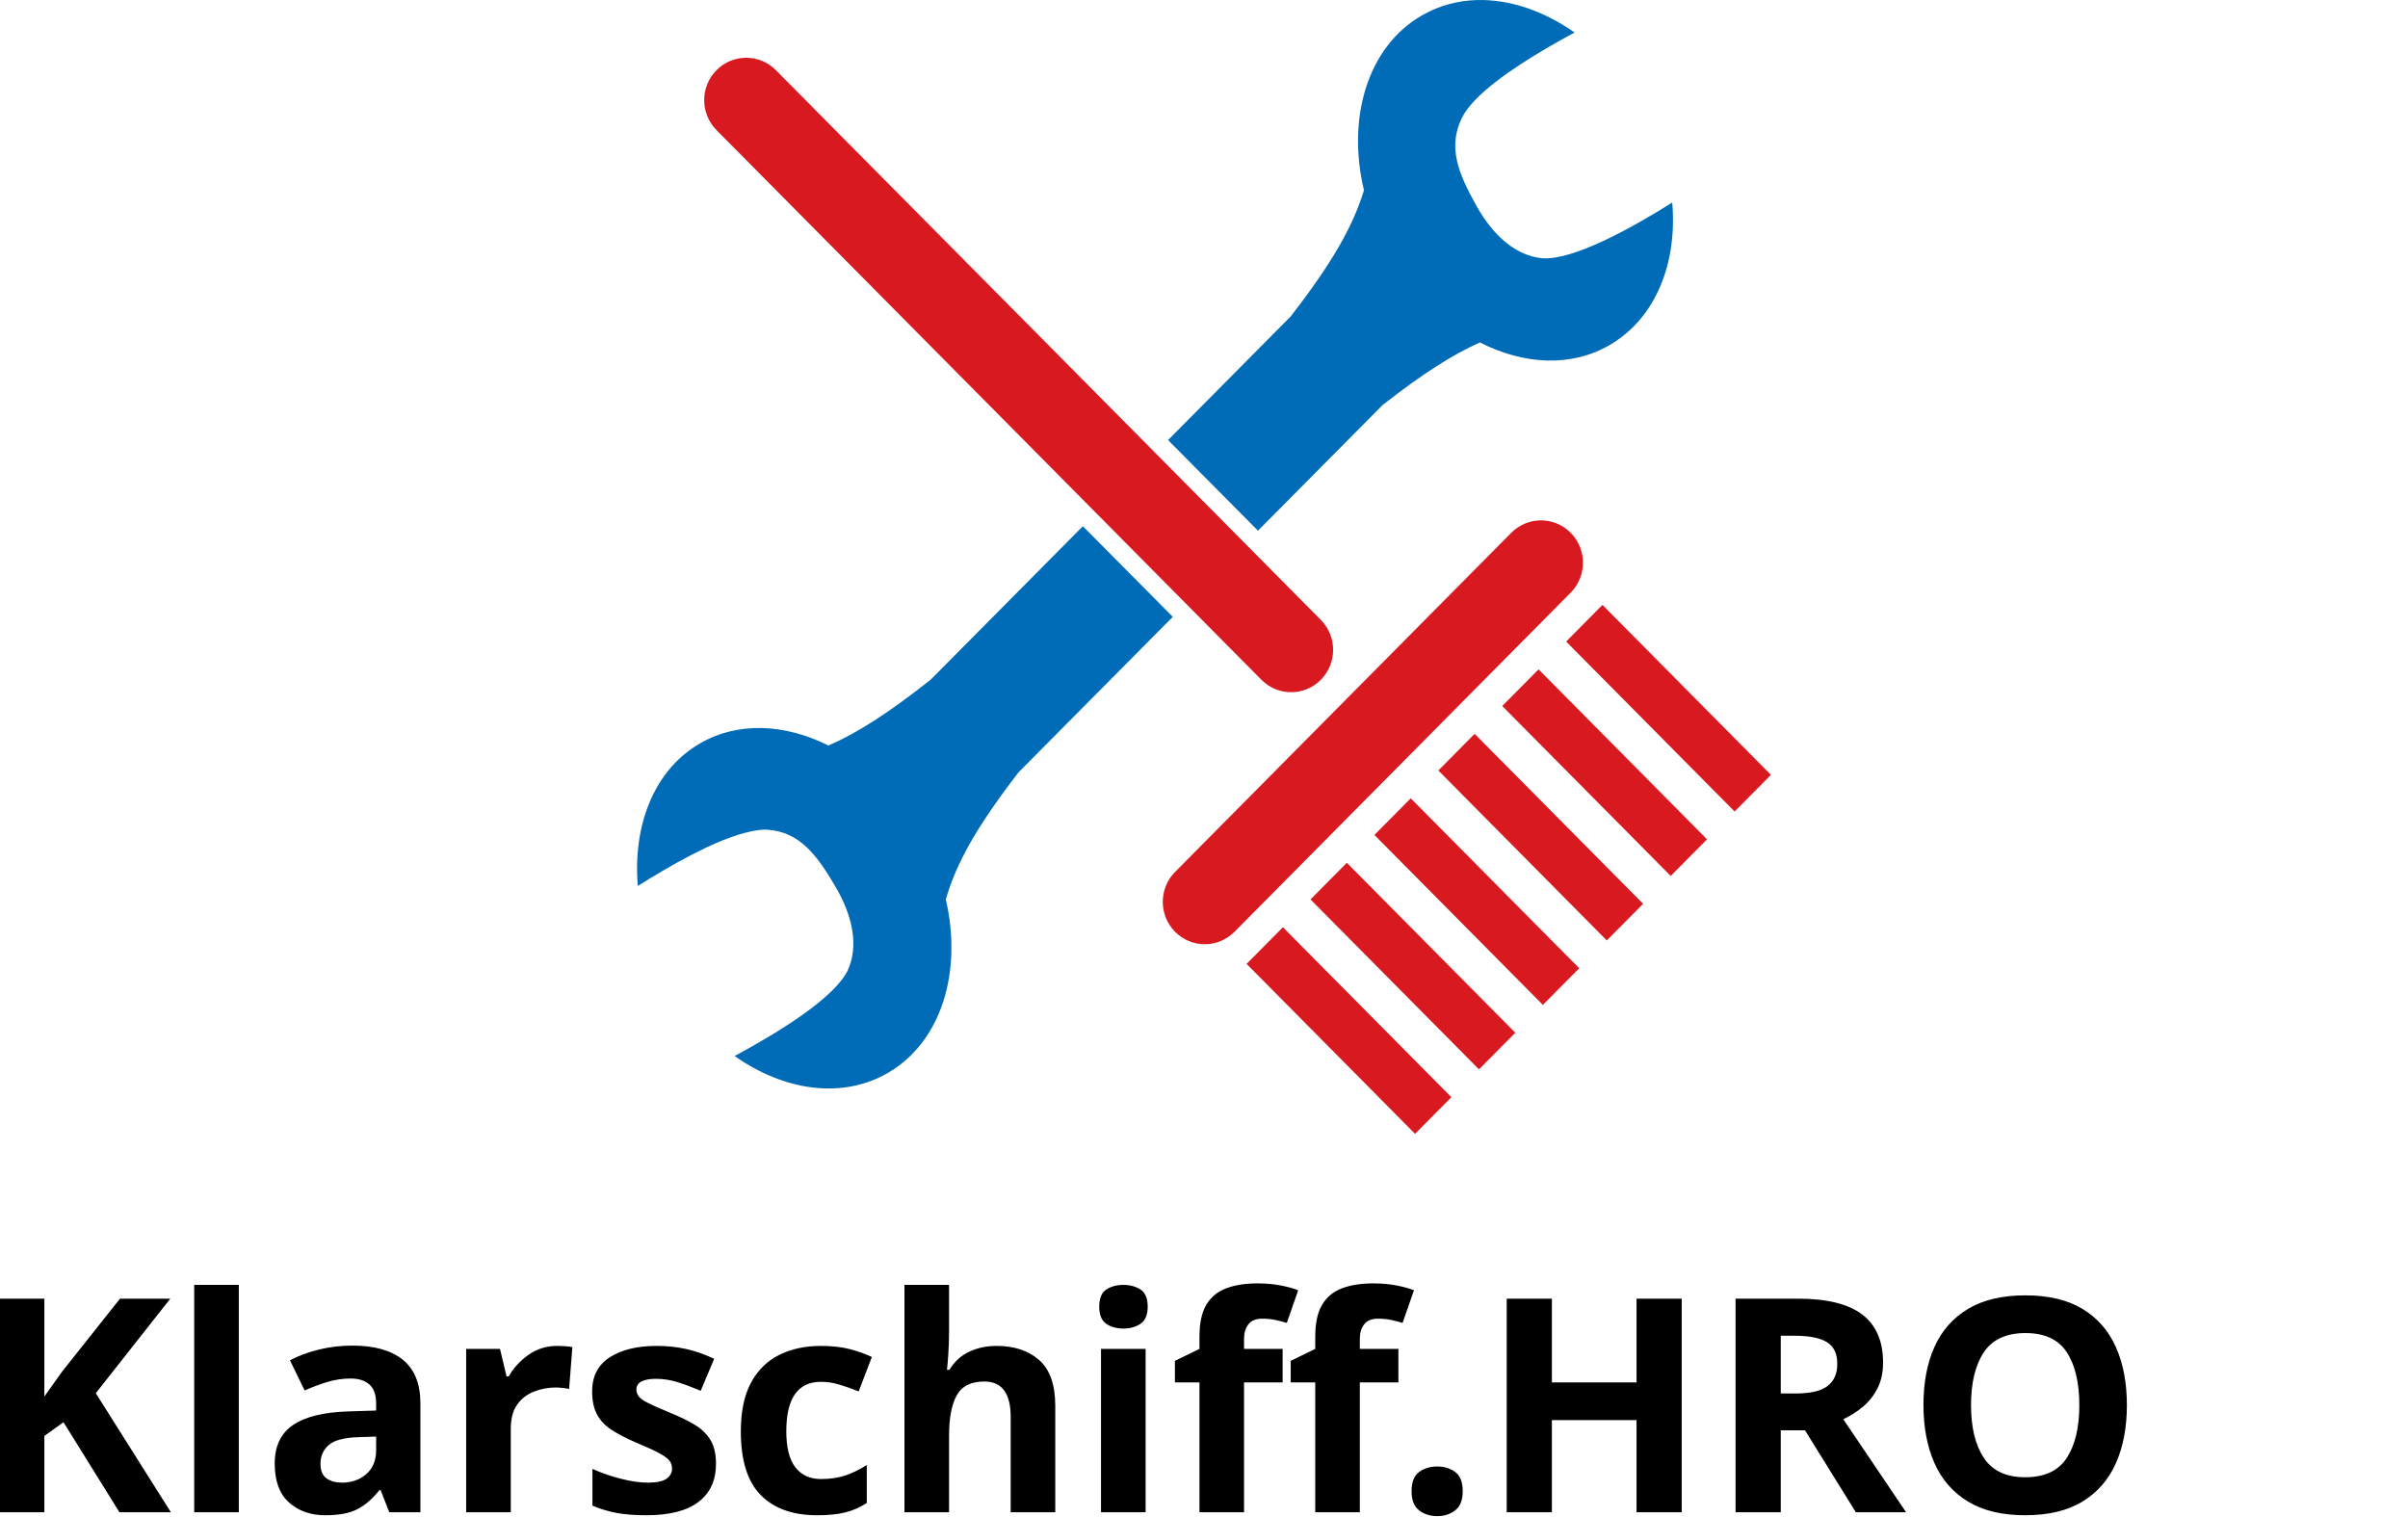
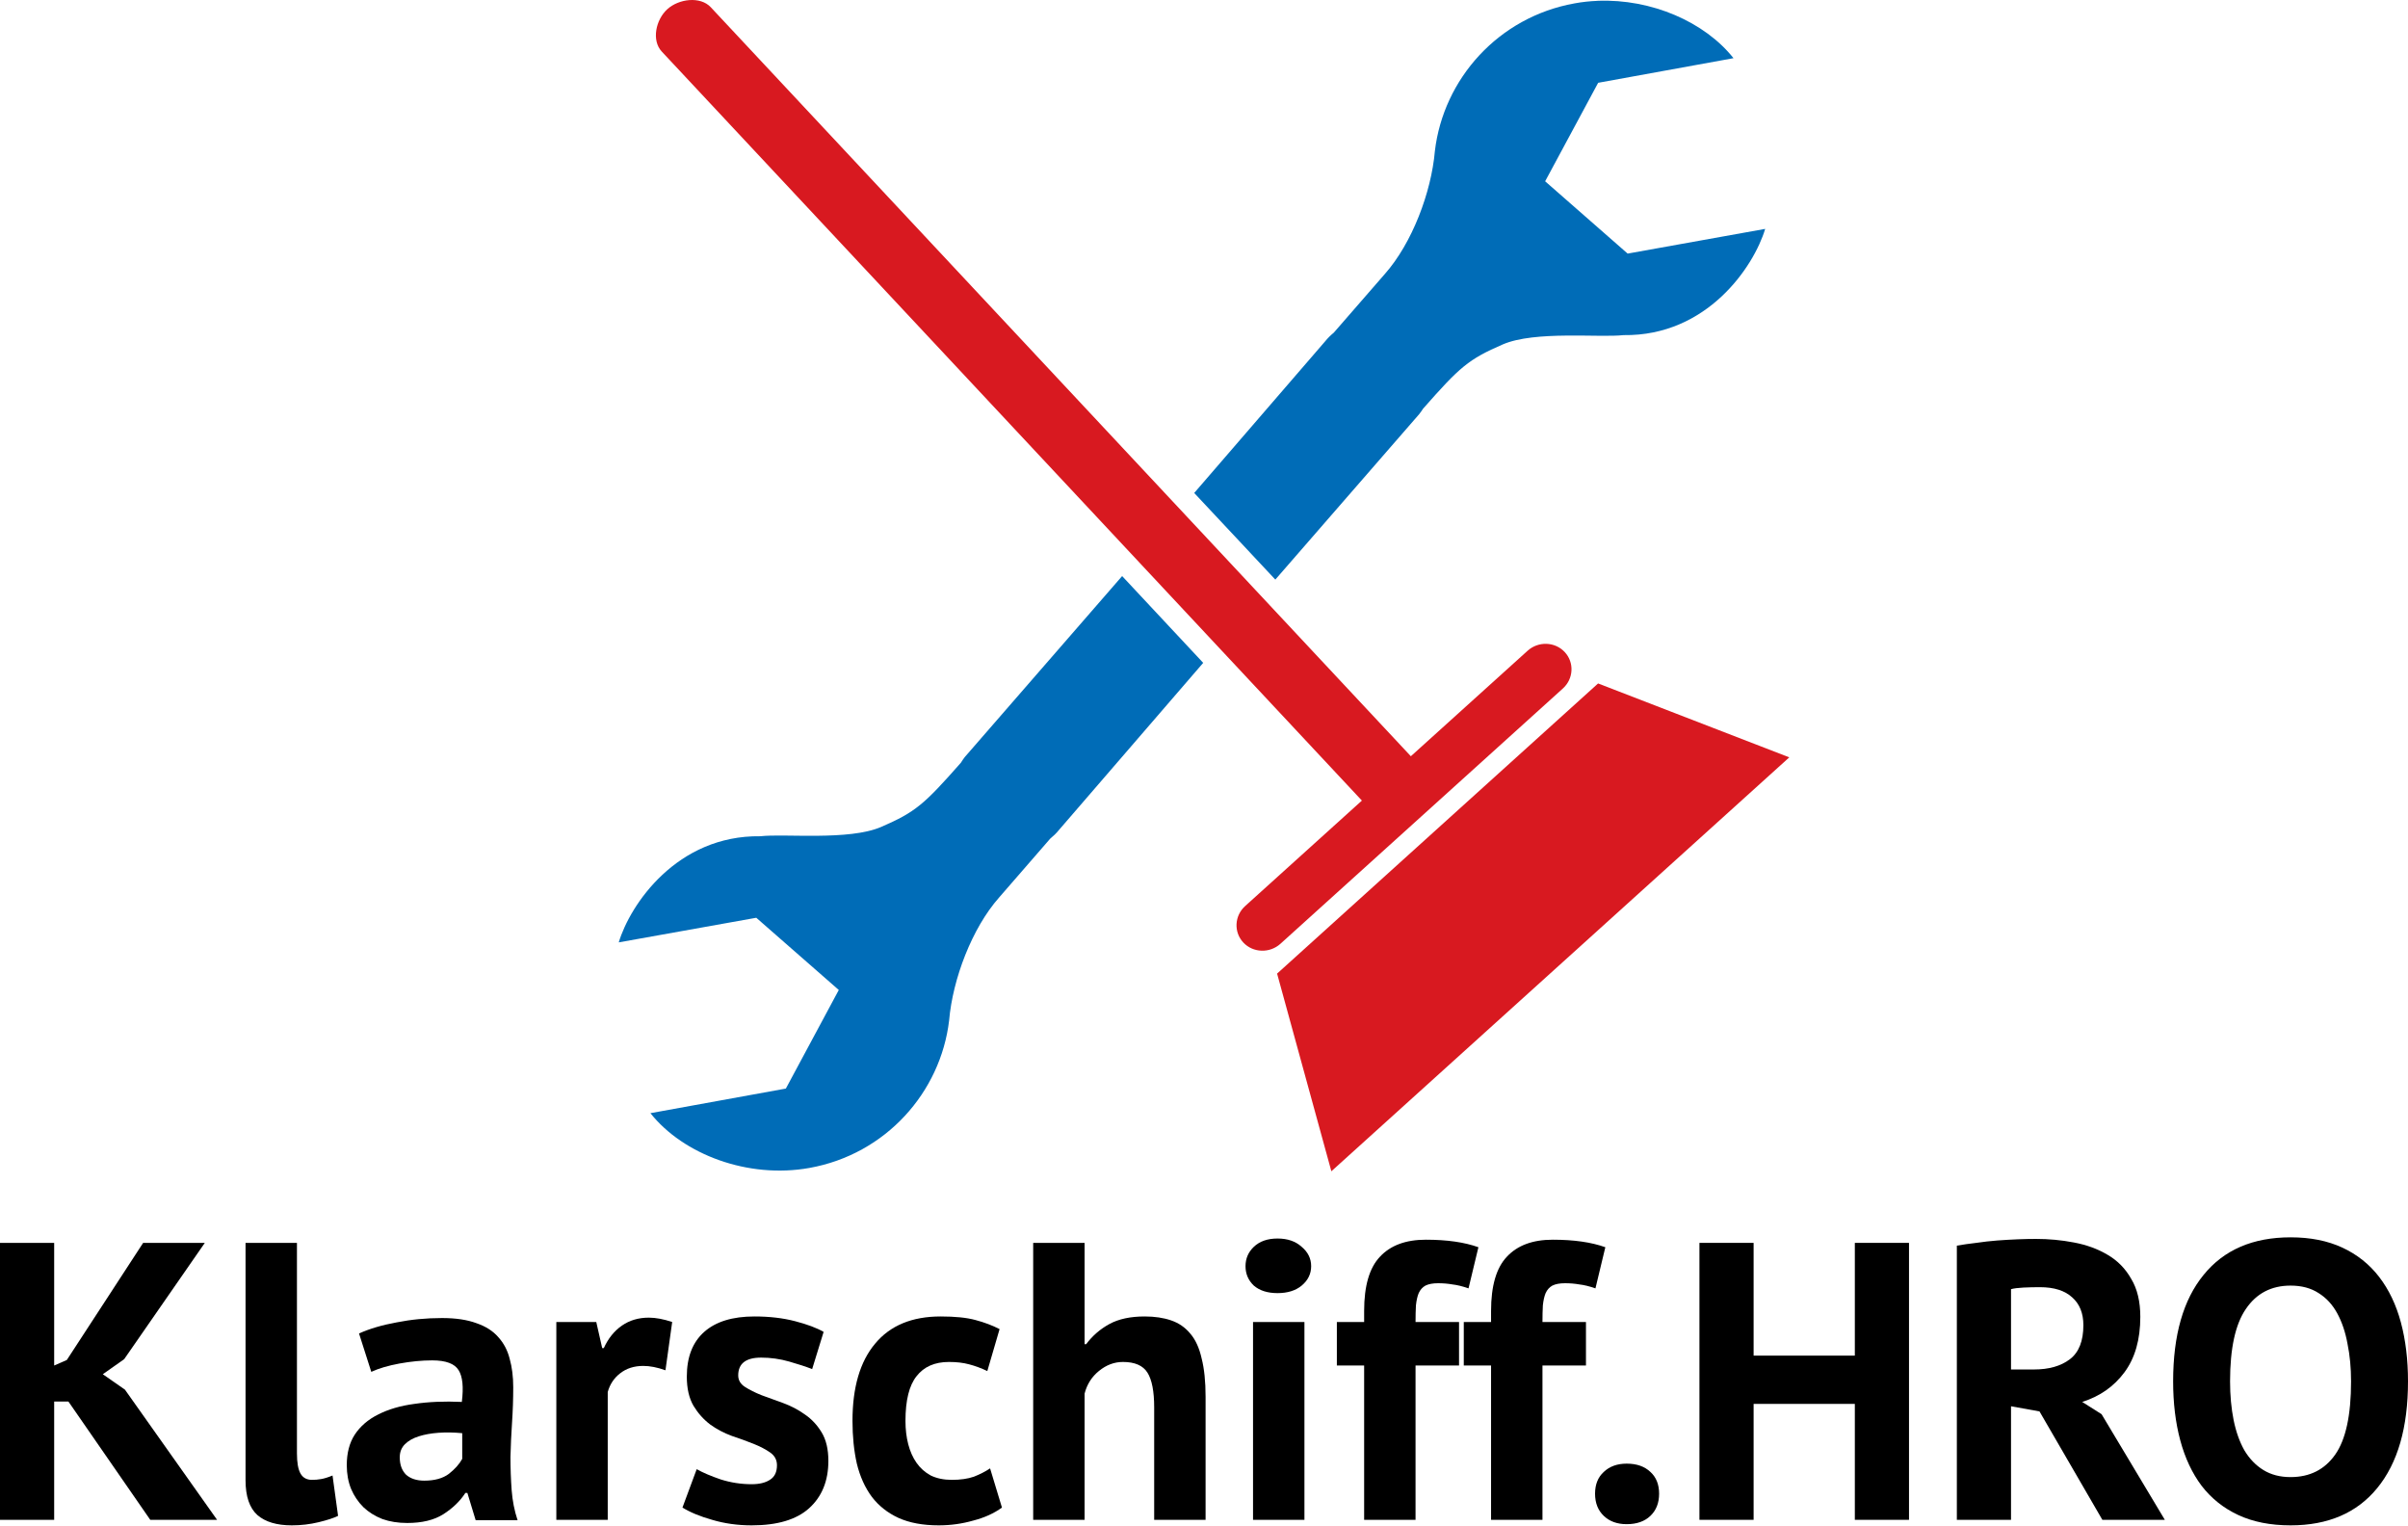
- <svg xmlns="http://www.w3.org/2000/svg" version="1.1" id="Layer_1" x="0px" y="0px" width="1609.766" height="1014.008" viewBox="0 0 1609.766 1014.008" enable-background="new 0 0 363 227" xml:space="preserve">
+ <svg xmlns="http://www.w3.org/2000/svg" version="1.1" id="Layer_1" x="0px" y="0px" width="1500" height="950" viewBox="0 0 1500 950" enable-background="new 0 0 363 227" xml:space="preserve">
  <defs id="defs3106" />
-   <text xml:space="preserve" style="font-style:normal;font-variant:normal;font-weight:bold;font-stretch:normal;font-size:200px;line-height:125%;font-family:Verdana;-inkscape-font-specification:'Verdana Bold';letter-spacing:0px;word-spacing:0px;fill:#000000;fill-opacity:1;stroke:none" x="-18.555" y="1010.981" id="text2984">
-     <tspan id="tspan2986" x="-18.555" y="1010.981">Klarschiff.HRO</tspan>
-   </text>
-   <g id="g3872" transform="matrix(5.935664,0,0,5.984148,425.8829,0)">
-     <path style="fill:#006cb7;fill-opacity:1;stroke:none" d="m 94.585,0.005 c -2.199,0.06 -4.318,0.634 -6.25,1.75 -6.057,3.499 -8.415,11.399 -6.469,19.5 -1.234,4.015 -3.538,8.059 -8.25,14.094 l -13.812,13.812 10.125,10.125 14.031,-14.031 c 4.472,-3.48 7.886,-5.637 10.969,-7 4.92,2.495 10.263,2.801 14.625,0.281 5.162,-2.982 7.625,-9.133 7.031,-15.906 -4.639,2.894 -11.201,6.482 -14.656,6.219 -2.93,-0.282 -5.5,-2.48 -7.406,-5.875 -2.053,-3.656 -3.214,-6.504 -1.656,-9.75 0.308,-0.643 0.861,-1.372 1.531,-2.062 2.583,-2.66 7.355,-5.484 11.188,-7.531 -3.473,-2.424 -7.336,-3.726 -11,-3.625 z M 50.21,58.787 33.053,75.943 c -4.759,3.72 -8.268,5.966 -11.5,7.344 -4.878,-2.425 -10.188,-2.71 -14.5,-0.219 -5.151,2.976 -7.547,9.151 -6.969,15.906 3.688,-2.297 8.5,-5.029 12.094,-5.938 0.933,-0.236 1.821,-0.398 2.531,-0.344 3.589,0.273 5.487,2.737 7.625,6.344 1.985,3.349 2.627,6.664 1.406,9.344 -1.5,3.126 -7.926,7.021 -12.75,9.594 5.565,3.901 12.119,4.857 17.281,1.875 6.027,-3.482 8.39,-11.324 6.5,-19.375 1.193,-4.072 3.475,-8.125 8.188,-14.188 l 17.375,-17.375 -10.125,-10.125 z" id="path3004" />
-     <g id="g3852" transform="matrix(1.005099,-1.005691,1.005099,1.005691,-397.8811,216.3327)" style="fill:#d81920;fill-opacity:1">
-       <g id="g3854">
-         <rect style="fill:#d81920;fill-opacity:1;stroke:none" id="rect3856" width="67.718" height="6.654" x="-166.443" y="-309.364" ry="3.327" transform="matrix(0,-1,-1,0,0,0)" />
-         <rect style="fill:#d81920;fill-opacity:1;stroke:none" id="rect3858" width="44.326" height="6.654" x="283.874" y="168.948" ry="3.327" />
-         <rect style="fill:#d81920;fill-opacity:1;stroke:none" id="rect3860" width="18.878" height="4.07" x="178.063" y="-290.169" ry="0" transform="matrix(0,1,-1,0,0,0)" />
-         <rect transform="matrix(0,1,-1,0,0,0)" ry="0" y="-325.976" x="178.063" height="4.07" width="18.878" id="rect3862" style="fill:#d81920;fill-opacity:1;stroke:none" />
-         <rect transform="matrix(0,1,-1,0,0,0)" ry="0" y="-297.33" x="178.063" height="4.07" width="18.878" id="rect3864" style="fill:#d81920;fill-opacity:1;stroke:none" />
-         <rect style="fill:#d81920;fill-opacity:1;stroke:none" id="rect3866" width="18.878" height="4.07" x="178.063" y="-304.492" ry="0" transform="matrix(0,1,-1,0,0,0)" />
-         <rect transform="matrix(0,1,-1,0,0,0)" ry="0" y="-311.653" x="178.063" height="4.07" width="18.878" id="rect3868" style="fill:#d81920;fill-opacity:1;stroke:none" />
-         <rect style="fill:#d81920;fill-opacity:1;stroke:none" id="rect3870" width="18.878" height="4.07" x="178.063" y="-318.815" ry="0" transform="matrix(0,1,-1,0,0,0)" />
-       </g>
+   <g aria-label="Klarschiff.HRO" id="text858" style="font-weight:bold;font-size:192px;line-height:1.25;font-family:'PT Sans';-inkscape-font-specification:'PT Sans Bold';letter-spacing:0px;word-spacing:0px" transform="matrix(1.282841,0,0,1.283367,-77.45086,46.64581)">
+     <path d="m 93.591,643.798 h -6.912 v 57.408 h -26.304 v -134.4 h 26.304 v 59.52 l 6.144,-2.688 37.056,-56.832 h 29.952 l -39.168,56.448 -10.368,7.296 10.752,7.488 44.736,63.168 h -32.448 z" id="path860" />
+     <path d="m 204.567,668.95 q 0,6.72 1.728,9.792 1.728,3.072 5.568,3.072 2.304,0 4.416,-0.384 2.304,-0.384 5.568,-1.728 l 2.688,19.584 q -3.072,1.536 -9.408,3.072 -6.336,1.536 -13.056,1.536 -10.944,0 -16.704,-4.992 -5.76,-5.184 -5.76,-16.896 v -115.2 h 24.96 z" id="path862" />
+     <path d="m 234.711,610.774 q 7.68,-3.456 18.24,-5.376 10.56,-2.112 22.08,-2.112 9.984,0 16.704,2.496 6.72,2.304 10.56,6.72 4.032,4.416 5.568,10.56 1.728,6.144 1.728,13.824 0,8.448 -0.576,17.088 -0.576,8.448 -0.768,16.704 0,8.256 0.576,16.128 0.576,7.68 2.88,14.592 h -20.352 l -4.032,-13.248 h -0.96 q -3.84,5.952 -10.752,10.368 -6.72,4.224 -17.472,4.224 -6.72,0 -12.096,-1.92 -5.376,-2.112 -9.216,-5.76 -3.84,-3.84 -5.952,-8.832 -2.112,-5.184 -2.112,-11.52 0,-8.832 3.84,-14.784 4.032,-6.144 11.328,-9.792 7.488,-3.84 17.664,-5.184 10.368,-1.536 23.04,-0.96 1.344,-10.752 -1.536,-15.36 -2.88,-4.8 -12.864,-4.8 -7.488,0 -15.936,1.536 -8.256,1.536 -13.632,4.032 z m 31.68,71.424 q 7.488,0 11.904,-3.264 4.416,-3.456 6.528,-7.296 v -12.48 q -5.952,-0.576 -11.52,-0.192 -5.376,0.384 -9.6,1.728 -4.224,1.344 -6.72,3.84 -2.496,2.496 -2.496,6.336 0,5.376 3.072,8.448 3.264,2.88 8.832,2.88 z" id="path864" />
+     <path d="m 383.511,628.63 q -5.952,-2.112 -10.752,-2.112 -6.72,0 -11.328,3.648 -4.416,3.456 -5.952,9.024 v 62.016 h -24.96 v -96 h 19.392 l 2.88,12.672 h 0.768 q 3.264,-7.104 8.832,-10.944 5.568,-3.84 13.056,-3.84 4.992,0 11.328,2.112 z" id="path866" />
+     <path d="m 437.655,674.71 q 0,-3.84 -3.264,-6.144 -3.264,-2.304 -8.064,-4.224 -4.8,-1.92 -10.56,-3.84 -5.76,-2.112 -10.56,-5.568 -4.8,-3.648 -8.064,-9.024 -3.264,-5.568 -3.264,-14.208 0,-14.208 8.448,-21.696 8.448,-7.488 24.384,-7.488 10.944,0 19.776,2.304 8.832,2.304 13.824,5.184 l -5.568,18.048 q -4.416,-1.728 -11.136,-3.648 -6.72,-1.92 -13.632,-1.92 -11.136,0 -11.136,8.64 0,3.456 3.264,5.568 3.264,2.112 8.064,4.032 4.8,1.728 10.56,3.84 5.76,2.112 10.56,5.568 4.8,3.264 8.064,8.64 3.264,5.376 3.264,13.824 0,14.592 -9.408,23.04 -9.216,8.256 -27.84,8.256 -10.176,0 -19.2,-2.688 -8.832,-2.496 -14.4,-5.952 l 6.912,-18.624 q 4.416,2.496 11.712,4.992 7.296,2.304 14.976,2.304 5.568,0 8.832,-2.112 3.456,-2.112 3.456,-7.104 z" id="path868" />
+     <path d="m 546.903,695.254 q -5.76,4.224 -14.016,6.336 -8.064,2.304 -16.704,2.304 -11.52,0 -19.584,-3.648 -7.872,-3.648 -12.864,-10.176 -4.992,-6.72 -7.296,-16.128 -2.112,-9.408 -2.112,-20.736 0,-24.384 10.944,-37.44 10.944,-13.248 31.872,-13.248 10.56,0 16.896,1.728 6.528,1.728 11.712,4.416 l -5.952,20.352 q -4.416,-2.112 -8.832,-3.264 -4.224,-1.152 -9.792,-1.152 -10.368,0 -15.744,6.912 -5.376,6.72 -5.376,21.696 0,6.144 1.344,11.328 1.344,5.184 4.032,9.024 2.688,3.84 6.912,6.144 4.416,2.112 10.176,2.112 6.336,0 10.752,-1.536 4.416,-1.728 7.872,-4.032 z" id="path870" />
+     <path d="m 620.823,701.206 v -54.528 q 0,-11.712 -3.264,-16.896 -3.264,-5.184 -11.904,-5.184 -6.336,0 -11.712,4.416 -5.184,4.224 -6.912,10.944 v 61.248 h -24.96 v -134.4 h 24.96 v 49.152 h 0.768 q 4.608,-6.144 11.328,-9.792 6.72,-3.648 17.088,-3.648 7.296,0 12.864,1.92 5.568,1.92 9.216,6.336 3.84,4.416 5.568,12.096 1.92,7.488 1.92,18.624 v 59.712 z" id="path872" />
+     <path d="m 668.823,605.206 h 24.96 v 96 h -24.96 z m -3.648,-27.072 q 0,-5.568 4.032,-9.408 4.224,-4.032 11.52,-4.032 7.296,0 11.712,4.032 4.608,3.84 4.608,9.408 0,5.568 -4.608,9.408 -4.416,3.648 -11.712,3.648 -7.296,0 -11.52,-3.648 -4.032,-3.84 -4.032,-9.408 z" id="path874" />
+     <path d="m 709.527,605.206 h 13.248 v -5.376 q 0,-18.24 7.68,-26.304 7.68,-8.256 22.272,-8.256 15.36,0 25.536,3.648 l -4.8,19.968 q -4.416,-1.536 -7.872,-1.92 -3.264,-0.576 -6.912,-0.576 -3.84,0 -6.144,1.152 -2.112,1.152 -3.264,3.648 -0.96,2.304 -1.344,5.952 -0.192,3.456 -0.192,8.064 h 21.12 v 21.12 h -21.12 v 74.88 h -24.96 v -74.88 h -13.248 z" id="path876" />
+     <path d="m 771.159,605.206 h 13.248 v -5.376 q 0,-18.24 7.68,-26.304 7.68,-8.256 22.272,-8.256 15.36,0 25.536,3.648 l -4.8,19.968 q -4.416,-1.536 -7.872,-1.92 -3.264,-0.576 -6.912,-0.576 -3.84,0 -6.144,1.152 -2.112,1.152 -3.264,3.648 -0.96,2.304 -1.344,5.952 -0.192,3.456 -0.192,8.064 h 21.12 v 21.12 h -21.12 v 74.88 h -24.96 v -74.88 h -13.248 z" id="path878" />
+     <path d="m 834.903,688.534 q 0,-6.72 4.224,-10.56 4.224,-4.032 11.136,-4.032 7.296,0 11.52,4.032 4.224,3.84 4.224,10.56 0,6.72 -4.224,10.752 -4.224,4.032 -11.52,4.032 -6.912,0 -11.136,-4.032 -4.224,-4.032 -4.224,-10.752 z" id="path880" />
+     <path d="m 961.047,644.95 h -49.152 v 56.256 h -26.304 v -134.4 h 26.304 v 54.72 h 49.152 v -54.72 h 26.304 v 134.4 h -26.304 z" id="path882" />
+     <path d="m 1010.583,568.15 q 4.416,-0.768 9.408,-1.344 5.184,-0.768 10.176,-1.152 5.184,-0.384 9.984,-0.576 4.8,-0.192 8.832,-0.192 9.408,0 18.432,1.728 9.216,1.728 16.32,5.952 7.296,4.224 11.52,11.712 4.416,7.296 4.416,18.432 0,16.512 -7.68,26.88 -7.68,10.368 -20.544,14.4 l 9.408,5.952 30.72,51.264 h -30.336 l -30.528,-52.608 -13.824,-2.496 v 55.104 h -26.304 z m 40.32,20.16 q -4.032,0 -8.064,0.192 -3.84,0.192 -5.952,0.768 v 38.976 h 11.136 q 10.944,0 17.472,-4.992 6.528,-4.992 6.528,-16.512 0,-8.64 -5.376,-13.44 -5.376,-4.992 -15.744,-4.992 z" id="path884" />
+     <path d="m 1115.606,634.006 q 0,-33.6 14.784,-51.648 14.784,-18.24 42.24,-18.24 14.4,0 25.152,4.992 10.752,4.992 17.856,14.208 7.104,9.216 10.56,22.08 3.456,12.864 3.456,28.608 0,33.6 -14.976,51.84 -14.784,18.048 -42.048,18.048 -14.592,0 -25.344,-4.992 -10.752,-4.992 -17.856,-14.208 -6.912,-9.216 -10.368,-22.08 -3.456,-12.864 -3.456,-28.608 z m 27.648,0 q 0,10.176 1.728,18.816 1.728,8.448 5.184,14.592 3.648,6.144 9.216,9.6 5.568,3.456 13.248,3.456 14.016,0 21.696,-10.944 7.68,-10.944 7.68,-35.52 0,-9.792 -1.728,-18.24 -1.536,-8.448 -4.992,-14.784 -3.456,-6.336 -9.024,-9.792 -5.568,-3.648 -13.632,-3.648 -14.016,0 -21.696,11.328 -7.68,11.136 -7.68,35.136 z" id="path886" />
+   </g>
+   <g id="g4567" transform="matrix(27.17937,0,0,26.70748,-10.7592,-354.5499)">
+     <path id="path3718" style="fill:#006cb7;fill-opacity:1;fill-rule:nonzero;stroke:none;stroke-width:0.11" d="m 37.012,13.295 c -0.177,0.007 -0.353,0.026 -0.529,0.059 -1.748,0.319 -3.006,1.764 -3.201,3.443 -0.082,0.967 -0.525,2.152 -1.145,2.865 l -1.172,1.371 c -0.073,0.061 -0.14,0.128 -0.201,0.205 l -2.998,3.533 1.859,2.02 3.295,-3.855 c 0.033,-0.042 0.064,-0.086 0.092,-0.131 0.845,-0.977 1.04,-1.151 1.826,-1.498 0.736,-0.324 2.217,-0.153 2.768,-0.217 1.916,0.027 2.987,-1.598 3.246,-2.477 l -3.152,0.576 -1.891,-1.686 1.215,-2.297 3.102,-0.574 c -0.66,-0.845 -1.877,-1.387 -3.113,-1.338 z m -10.898,13.414 -3.607,4.221 c -0.033,0.042 -0.06,0.086 -0.088,0.131 -0.845,0.976 -1.042,1.151 -1.828,1.498 -0.736,0.324 -2.217,0.153 -2.768,0.217 -1.916,-0.027 -2.987,1.596 -3.246,2.475 l 3.152,-0.574 1.891,1.684 -1.213,2.299 -3.104,0.574 c 0.754,0.965 2.237,1.534 3.645,1.277 1.748,-0.319 3.006,-1.762 3.201,-3.441 0.082,-0.967 0.525,-2.152 1.145,-2.865 l 1.17,-1.371 c 0.073,-0.061 0.142,-0.128 0.203,-0.205 l 3.305,-3.896 z" />
+     <g id="g4071" transform="matrix(0.04569978,-0.04203034,0.04203034,0.04569978,-6.930361,23.32785)">
+       <path d="m 304.385,541.565 h 141.655 c 5.387,0 9.757,-4.311 9.757,-9.623 0,-5.313 -4.375,-9.623 -9.757,-9.623 l -58.538,-0.012 0.22,-382.006 c 0,-5.701 -6.508,-10.302 -12.289,-10.302 -5.785,0 -12.289,4.625 -12.292,10.326 l -0.215,382.006 -58.539,-0.012 c -5.387,-10e-4 -9.766,4.311 -9.766,9.623 0,5.308 4.384,9.623 9.766,9.623 z" id="path3093" style="fill:#d81920;fill-opacity:1;stroke-width:1.164" />
+       <path d="M 456.881,548.973 H 295.894 L 260.383,617.179 h 229.654 z" id="path3095" style="fill:#d81920;fill-opacity:1;stroke-width:1.143" />
    </g>
  </g>
</svg>
